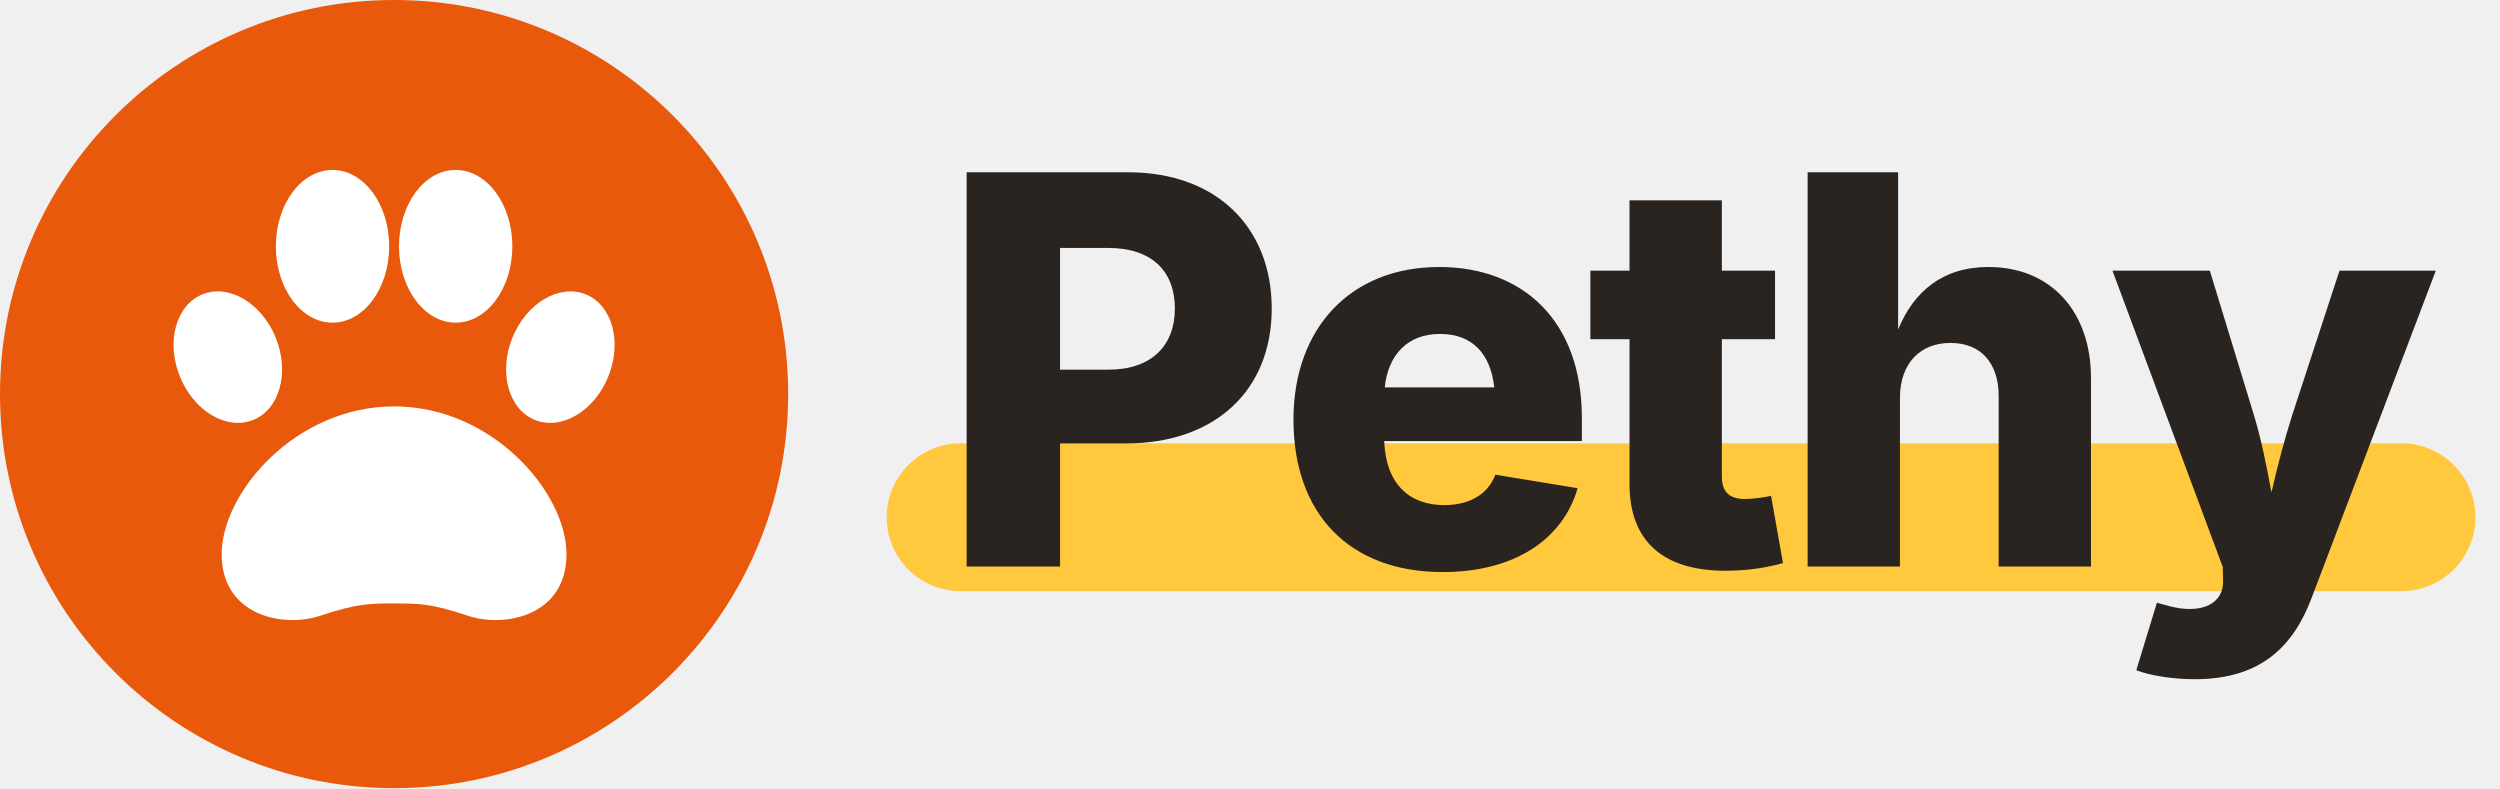
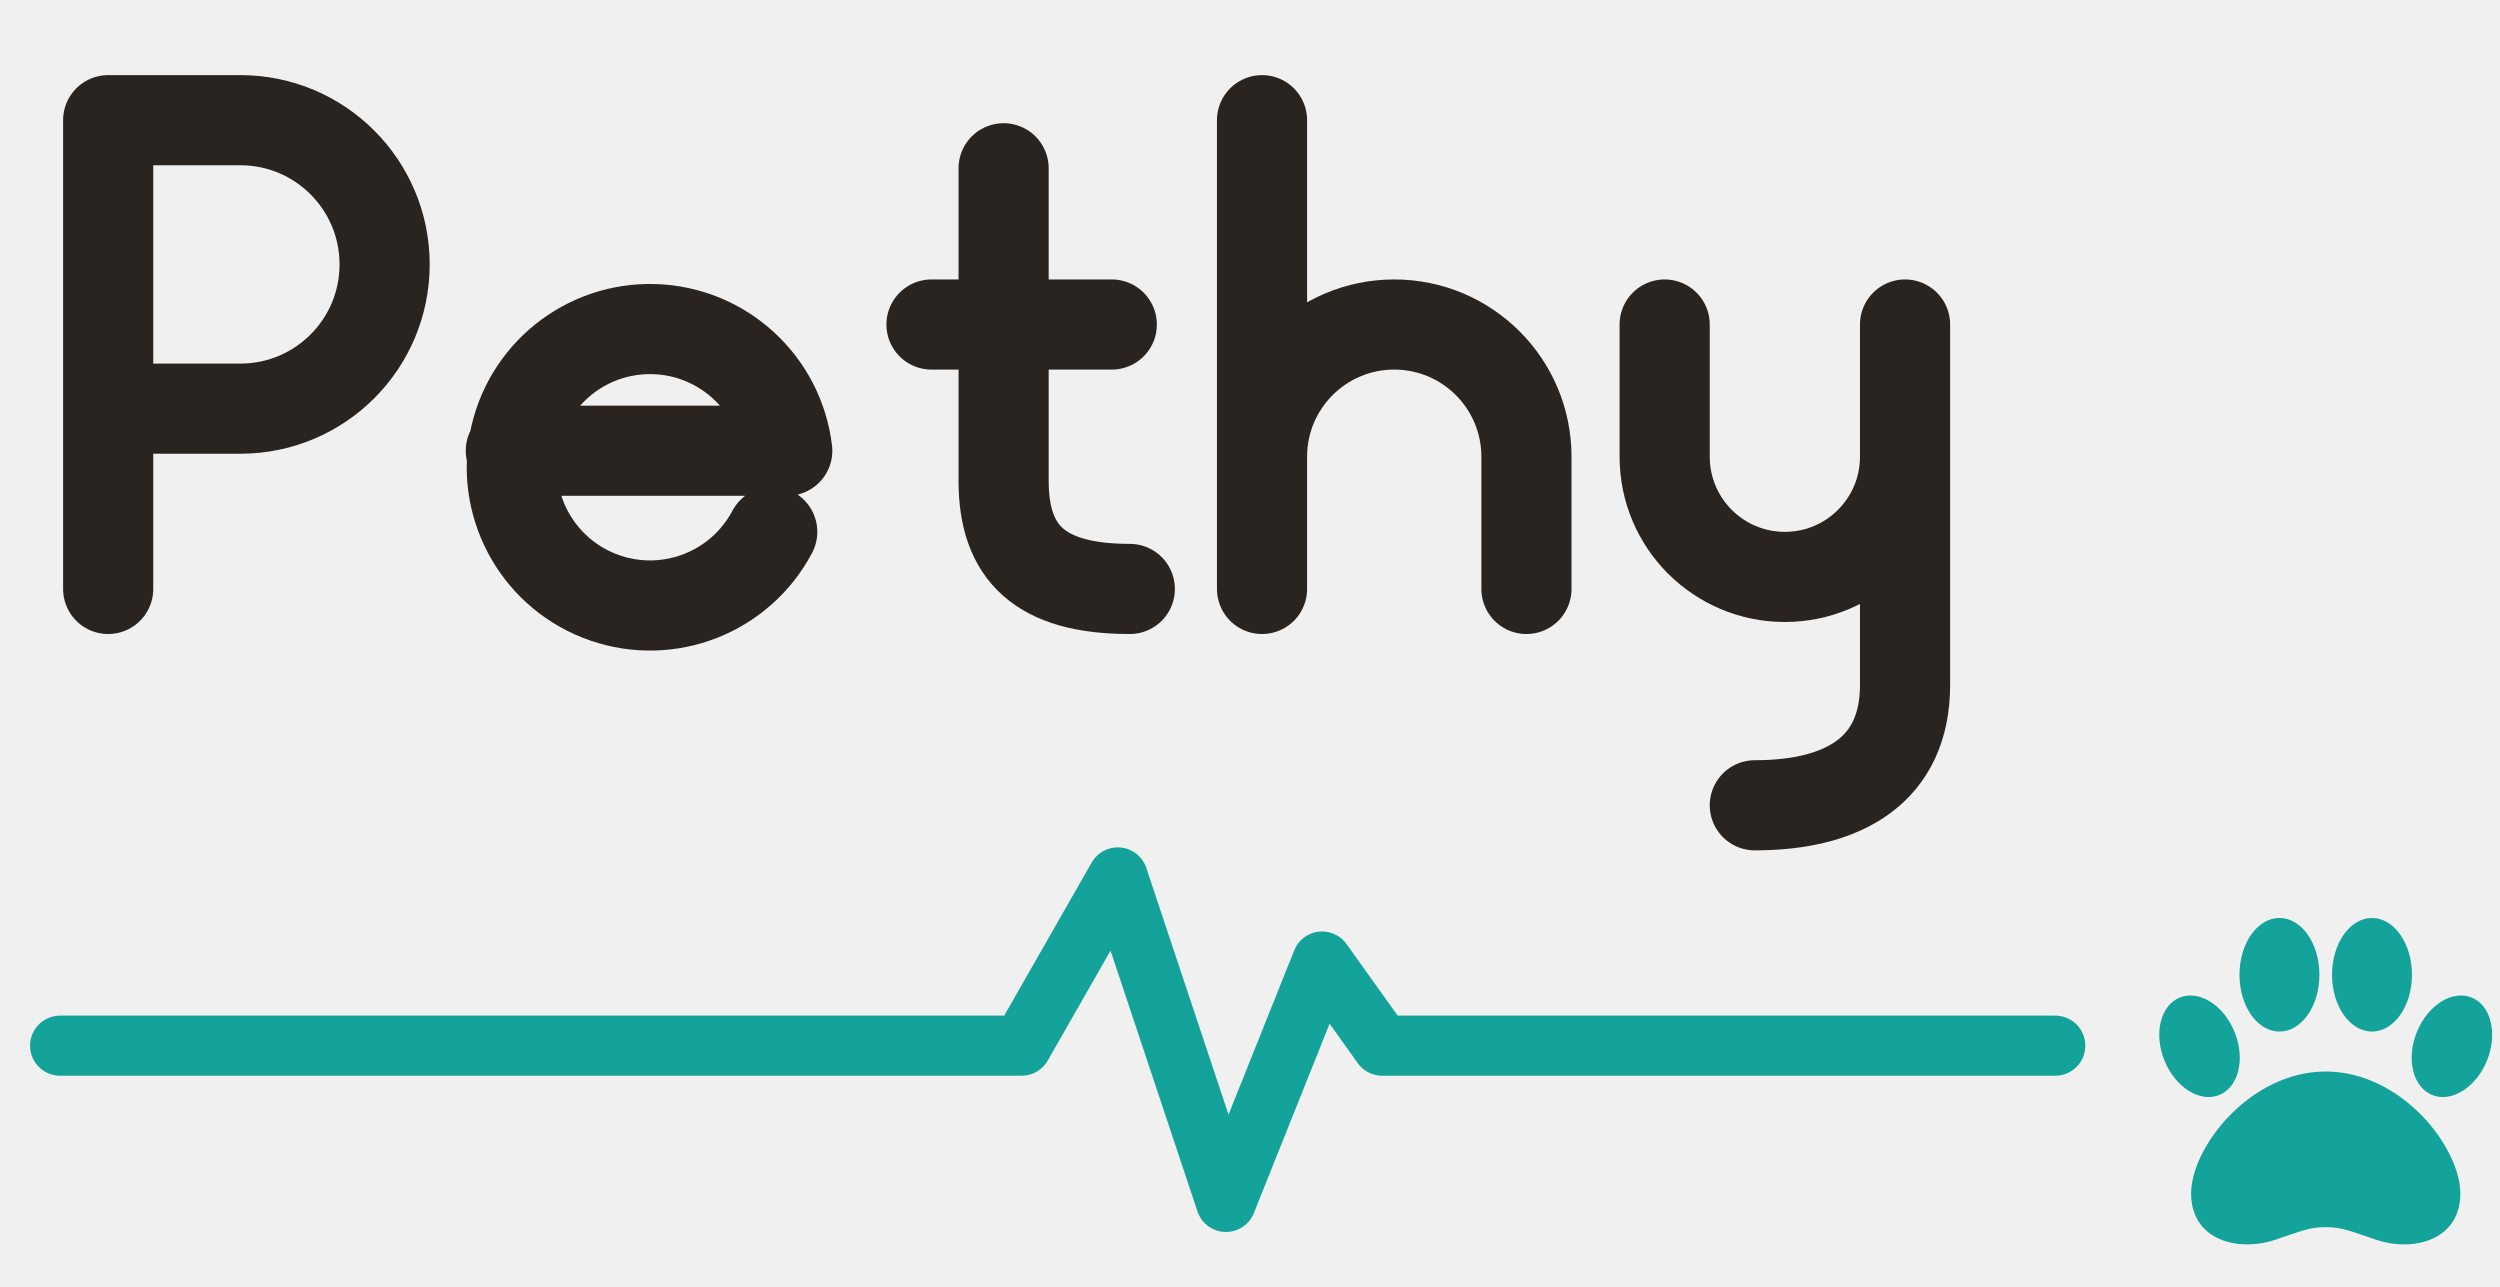
- <svg xmlns="http://www.w3.org/2000/svg" viewBox="0 0 203 64" role="img" aria-label="Pethy">
-   <rect x="72" y="36" width="129" height="12" rx="6" fill="#FFC83D" />
-   <circle cx="32" cy="32" r="32" fill="#E8590C" />
-   <g fill="#fff">
-     <path d="M32 33c-8 0-14 7-14 12 0 5 5 6 8 5 3-1 4-1 6-1s3 0 6 1c3 1 8 0 8-5 0-5-6-12-14-12z" />
-     <ellipse cx="18.5" cy="29" rx="4.2" ry="5.5" transform="rotate(-22 18.5 29)" />
-     <ellipse cx="27" cy="20" rx="4.6" ry="6.2" />
-     <ellipse cx="37" cy="20" rx="4.6" ry="6.2" />
-     <ellipse cx="45.5" cy="29" rx="4.2" ry="5.5" transform="rotate(22 45.5 29)" />
+ <svg xmlns="http://www.w3.org/2000/svg" viewBox="0 0 416 214" role="img" aria-label="Pethy">
+   <g fill="none" stroke="#2A2420" stroke-width="15" stroke-linecap="round" stroke-linejoin="round">
+     <path d="M18 98V20H40A24 24 0 0 1 40 68H18" />
+     <path d="M85 75H131A23 23 0 1 0 128.5 88.5" />
+     <path d="M167 28V80C167 92 173 98 188 98M155 54H185" />
+     <path d="M210 98V20M210 76A22 22 0 0 1 254 76V98" />
+     <path d="M277 54V76A20 20 0 0 0 317 76M317 54V114C317 128 307 134 292 134" />
  </g>
-   <g transform="translate(76 46)">
-     <path fill="#2A2420" d="M2.492 0.0H10.076V-9.99H15.383C22.73 -9.99 27.264 -14.352 27.264 -20.947C27.264 -27.5 22.816 -32.012 15.598 -32.012H2.492ZM10.076 -15.984V-25.867H13.986C17.553 -25.867 19.4 -23.955 19.4 -20.947C19.4 -17.982 17.553 -15.984 14.008 -15.984Z M41.146 0.451C46.968 0.451 50.9 -2.191 52.103 -6.359L45.421 -7.455C44.82 -5.844 43.294 -4.984 41.275 -4.984C38.439 -4.984 36.527 -6.703 36.398 -10.184H52.446V-12.074C52.446 -20.002 47.612 -24.32 40.866 -24.32C33.648 -24.32 29.029 -19.336 29.029 -11.924C29.029 -4.232 33.605 0.451 41.146 0.451ZM36.441 -14.545C36.72 -17.188 38.288 -18.885 40.931 -18.885C43.552 -18.885 45.034 -17.273 45.335 -14.545Z M68.133 -24.02H63.815V-29.734H56.317V-24.02H53.137V-18.455H56.317V-6.682C56.317 -2.105 59.002 0.344 64.094 0.344C65.512 0.344 67.102 0.193 68.778 -0.279L67.811 -5.736C67.403 -5.629 66.243 -5.479 65.727 -5.479C64.373 -5.479 63.815 -6.08 63.815 -7.348V-18.455H68.133Z M78.277 -13.707C78.277 -16.5 79.931 -18.154 82.38 -18.154C84.83 -18.154 86.291 -16.543 86.291 -13.836V0.0H93.789V-15.297C93.789 -20.732 90.502 -24.32 85.474 -24.32C81.736 -24.32 79.416 -22.344 78.127 -19.25V-32.012H70.779V0.0H78.277Z M97.466 8.422C98.583 8.852 100.388 9.152 102.235 9.152C107.628 9.152 110.249 6.424 111.71 2.535L121.786 -24.02H113.966L110.12 -12.268C109.475 -10.227 108.938 -8.186 108.444 -6.016C108.036 -8.186 107.649 -10.205 107.026 -12.268L103.438 -24.02H95.532L104.491 0.043L104.513 1.053C104.62 3.008 102.794 3.932 100.087 3.201L99.141 2.943Z" />
+   <path d="M10 174H154L170 174L186 146L204 200L220 160L230 174H342" fill="none" stroke="#14A39A" stroke-width="10" stroke-linecap="round" stroke-linejoin="round" />
+   <g fill="#14A39A" transform="translate(352 144) scale(.7)">
+     <ellipse cx="20" cy="43" rx="9" ry="12.5" transform="rotate(-22 20 43)" />
+     <ellipse cx="39" cy="26" rx="9.5" ry="13.5" />
+     <ellipse cx="61" cy="26" rx="9.5" ry="13.5" />
+     <ellipse cx="80" cy="43" rx="9" ry="12.5" transform="rotate(22 80 43)" />
+     <path d="M50 49C32 49 18 67 18 78C18 89 29 92 38 89C44 87 46 86 50 86C54 86 56 87 62 89C71 92 82 89 82 78C82 67 68 49 50 49Z" />
  </g>
</svg>
